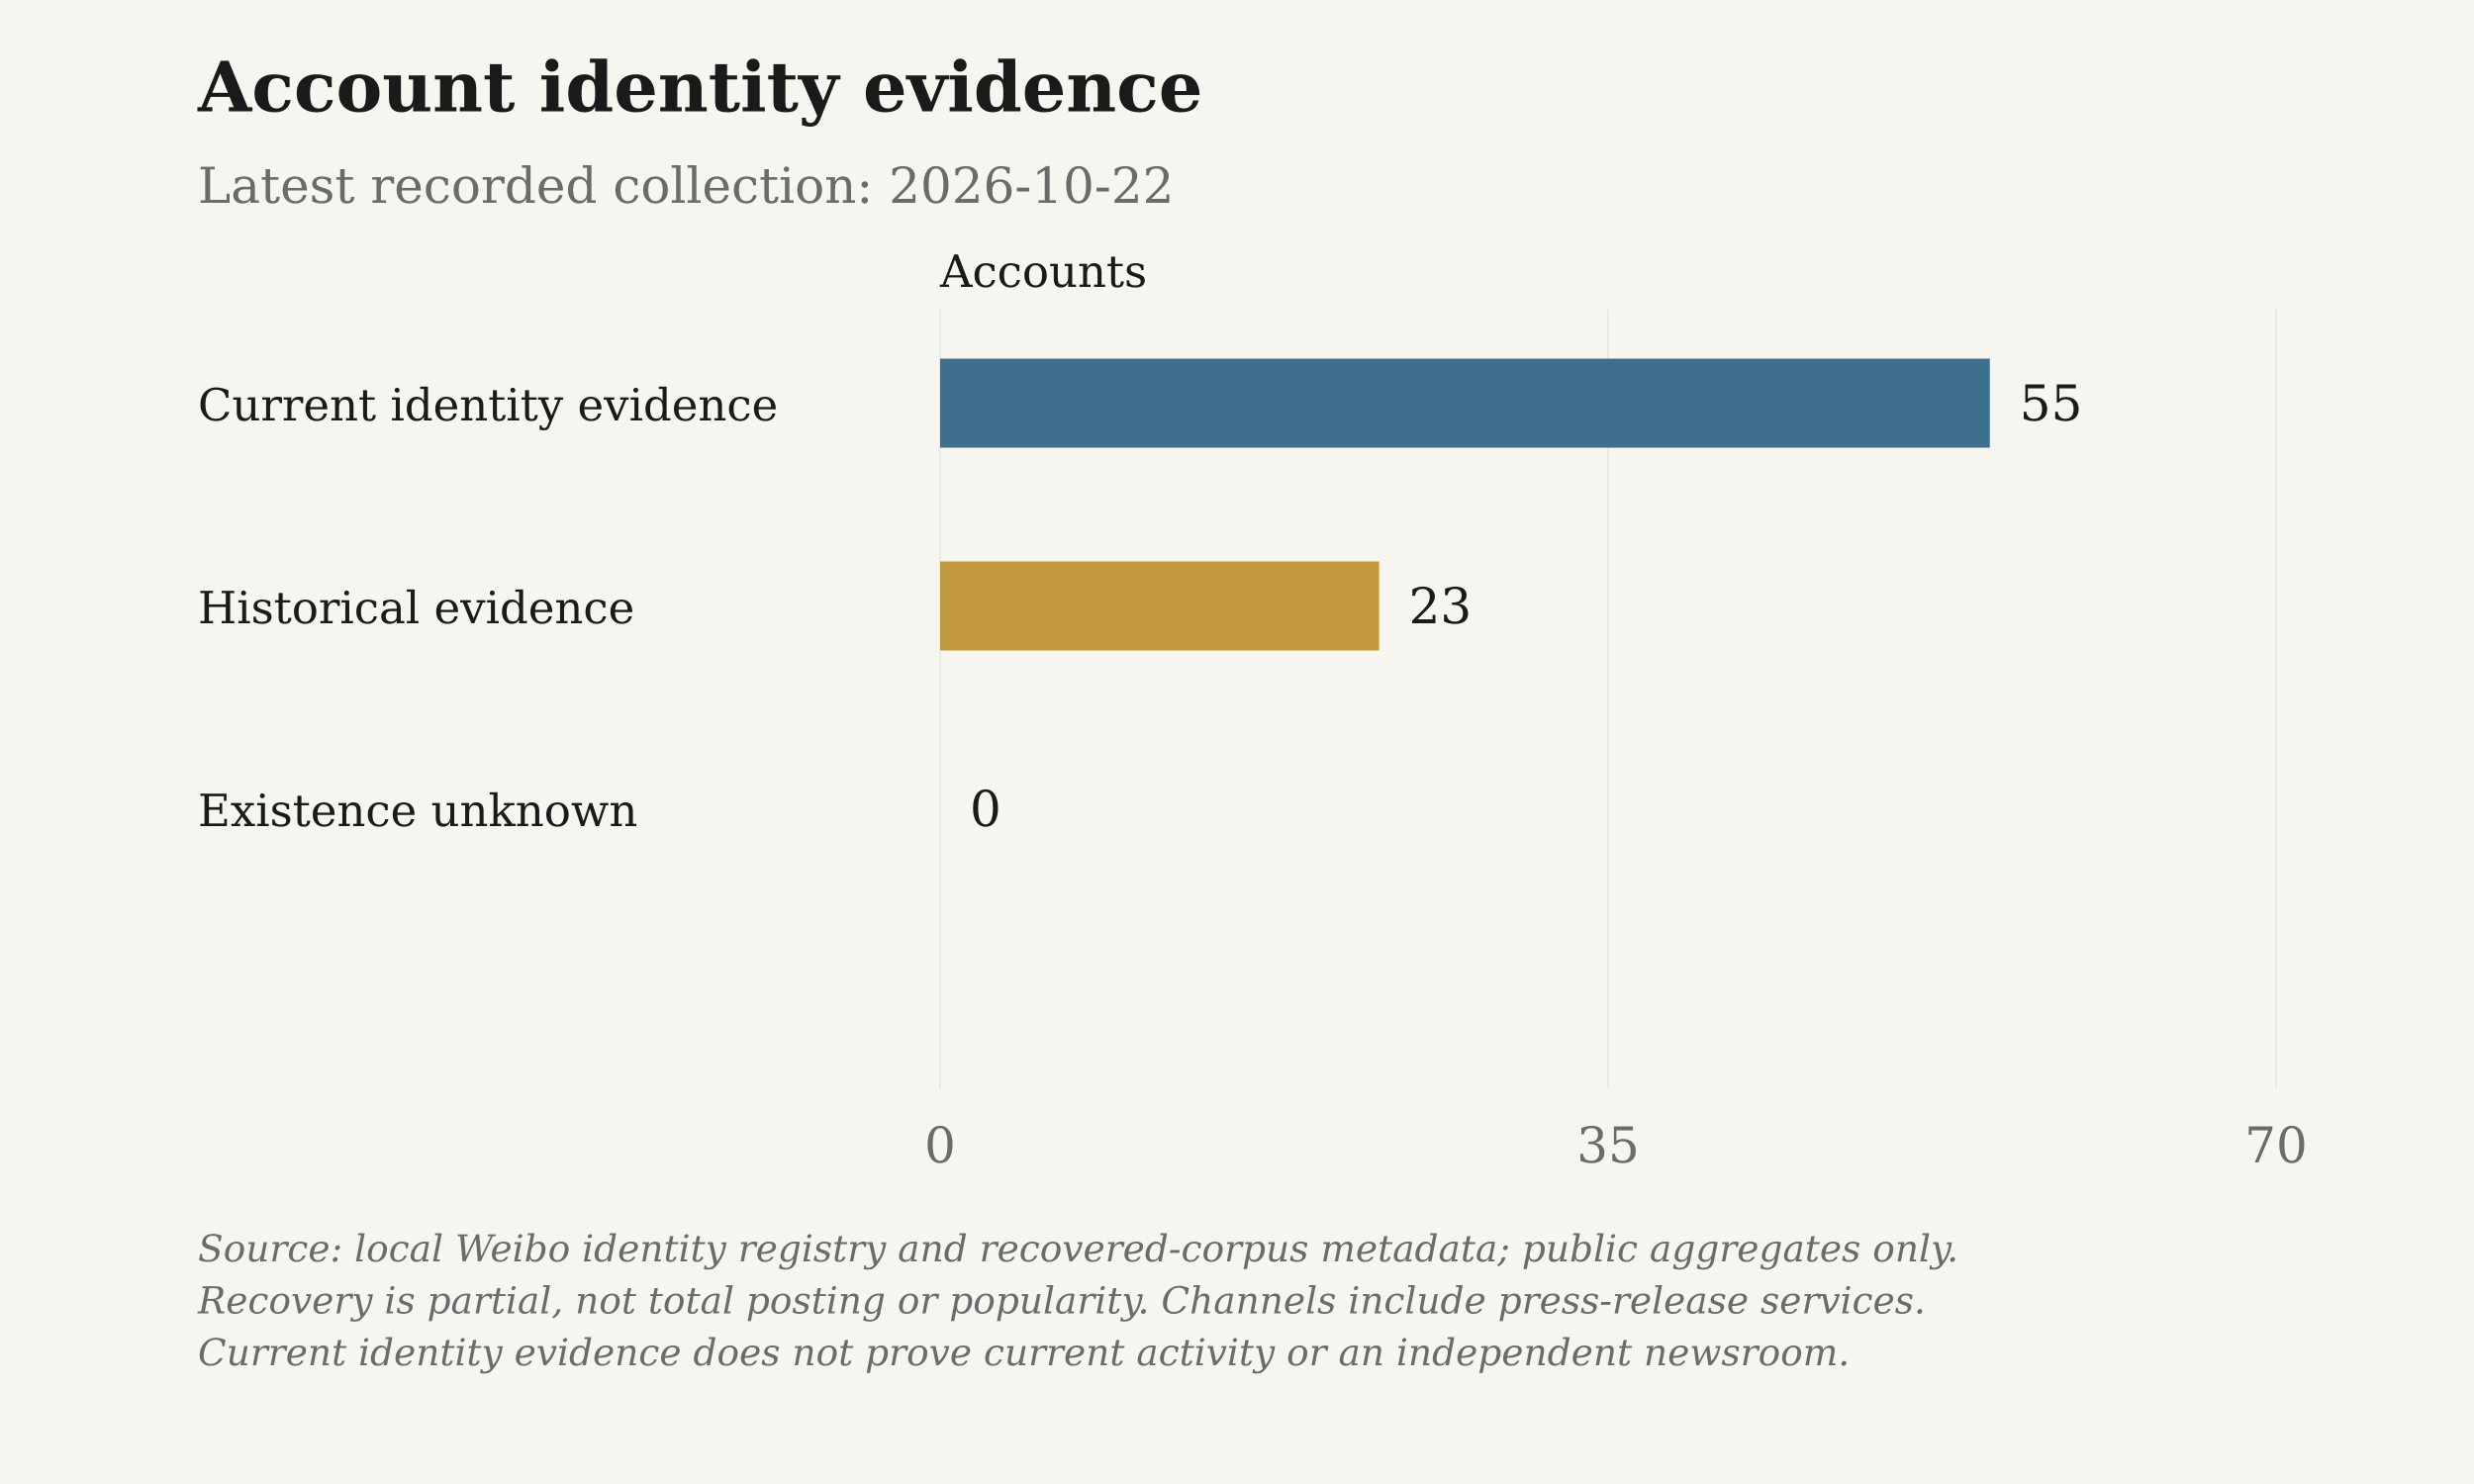
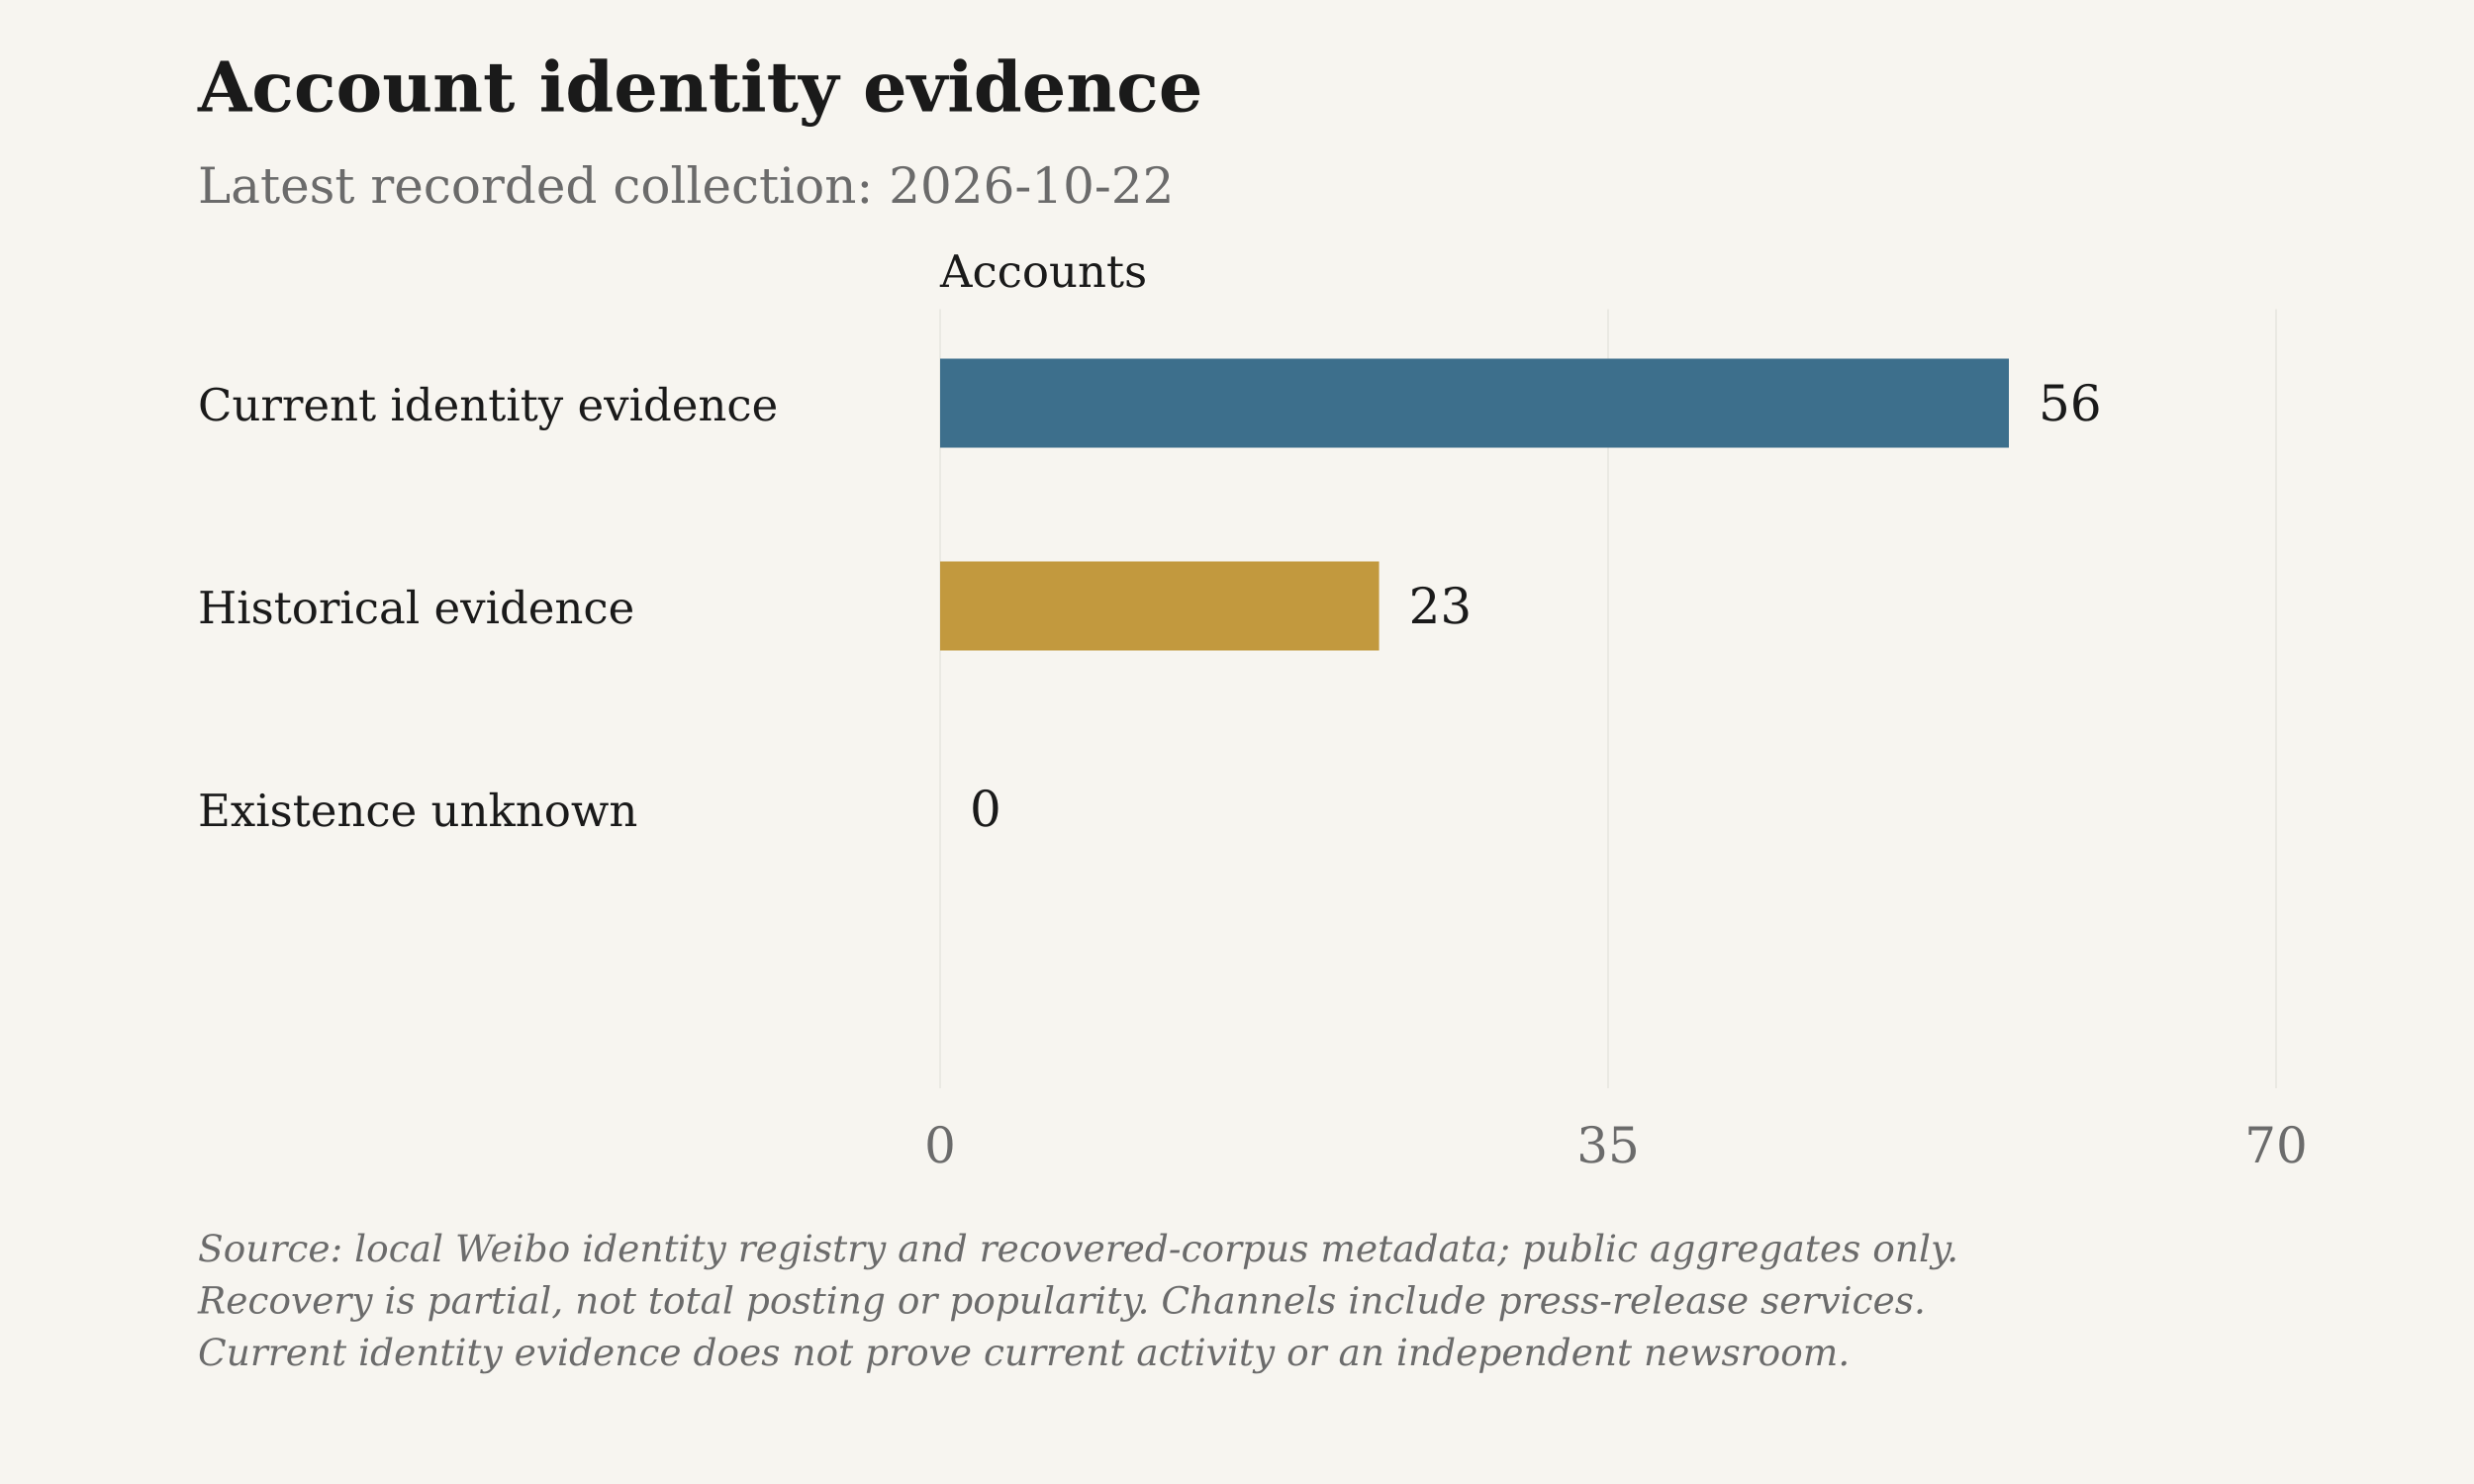
<svg xmlns="http://www.w3.org/2000/svg" viewBox="0 0 1000 600" role="img" aria-label="Account identity evidence">
  <rect class="chart-background" width="1000" height="600" fill="#F7F5F0" />
  <g font-family="DejaVu Serif, Georgia, 'Times New Roman', serif" font-size="20" fill="#6B6B6B">
    <text x="80" y="45" font-size="28" font-weight="bold" fill="#1A1A1A">Account identity evidence</text>
    <text x="80" y="82">Latest recorded collection: 2026-10-22</text>
    <text class="axis-unit" x="380" y="116" font-size="18" fill="#1A1A1A">Accounts</text>
    <path d="M380.00 125V440" stroke="#D6D3CC" stroke-opacity=".6" stroke-width=".5" />
    <text x="380.00" y="470" text-anchor="middle">0</text>
    <path d="M650.00 125V440" stroke="#D6D3CC" stroke-opacity=".6" stroke-width=".5" />
    <text x="650.00" y="470" text-anchor="middle">35</text>
    <path d="M920.00 125V440" stroke="#D6D3CC" stroke-opacity=".6" stroke-width=".5" />
    <text x="920.00" y="470" text-anchor="middle">70</text>
    <text x="80" y="170" font-size="18" fill="#1A1A1A">Current identity evidence</text>
-     <rect class="data-bar" data-label="Current identity evidence" data-value="55" x="380" y="145" width="424.29" height="36" fill="#3D6F8C" />
-     <text x="816.29" y="170" fill="#1A1A1A">55</text>
+     <rect class="data-bar" data-label="Current identity evidence" data-value="56" x="380" y="145" width="432.00" height="36" fill="#3D6F8C" />
+     <text x="824.00" y="170" fill="#1A1A1A">56</text>
    <text x="80" y="252" font-size="18" fill="#1A1A1A">Historical evidence</text>
    <rect class="data-bar" data-label="Historical evidence" data-value="23" x="380" y="227" width="177.43" height="36" fill="#C2993E" />
    <text x="569.43" y="252" fill="#1A1A1A">23</text>
    <text x="80" y="334" font-size="18" fill="#1A1A1A">Existence unknown</text>
    <rect class="data-bar" data-label="Existence unknown" data-value="0" x="380" y="309" width="0.00" height="36" fill="#6B6B6B" />
    <text x="392.00" y="334" fill="#1A1A1A">0</text>
    <text class="figure-source" x="80" y="510" font-size="15" font-style="italic">Source: local Weibo identity registry and recovered-corpus metadata; public aggregates only.</text>
    <text class="figure-source" x="80" y="531" font-size="15" font-style="italic">Recovery is partial, not total posting or popularity. Channels include press-release services.</text>
    <text class="figure-source" x="80" y="552" font-size="15" font-style="italic">Current identity evidence does not prove current activity or an independent newsroom.</text>
  </g>
</svg>
